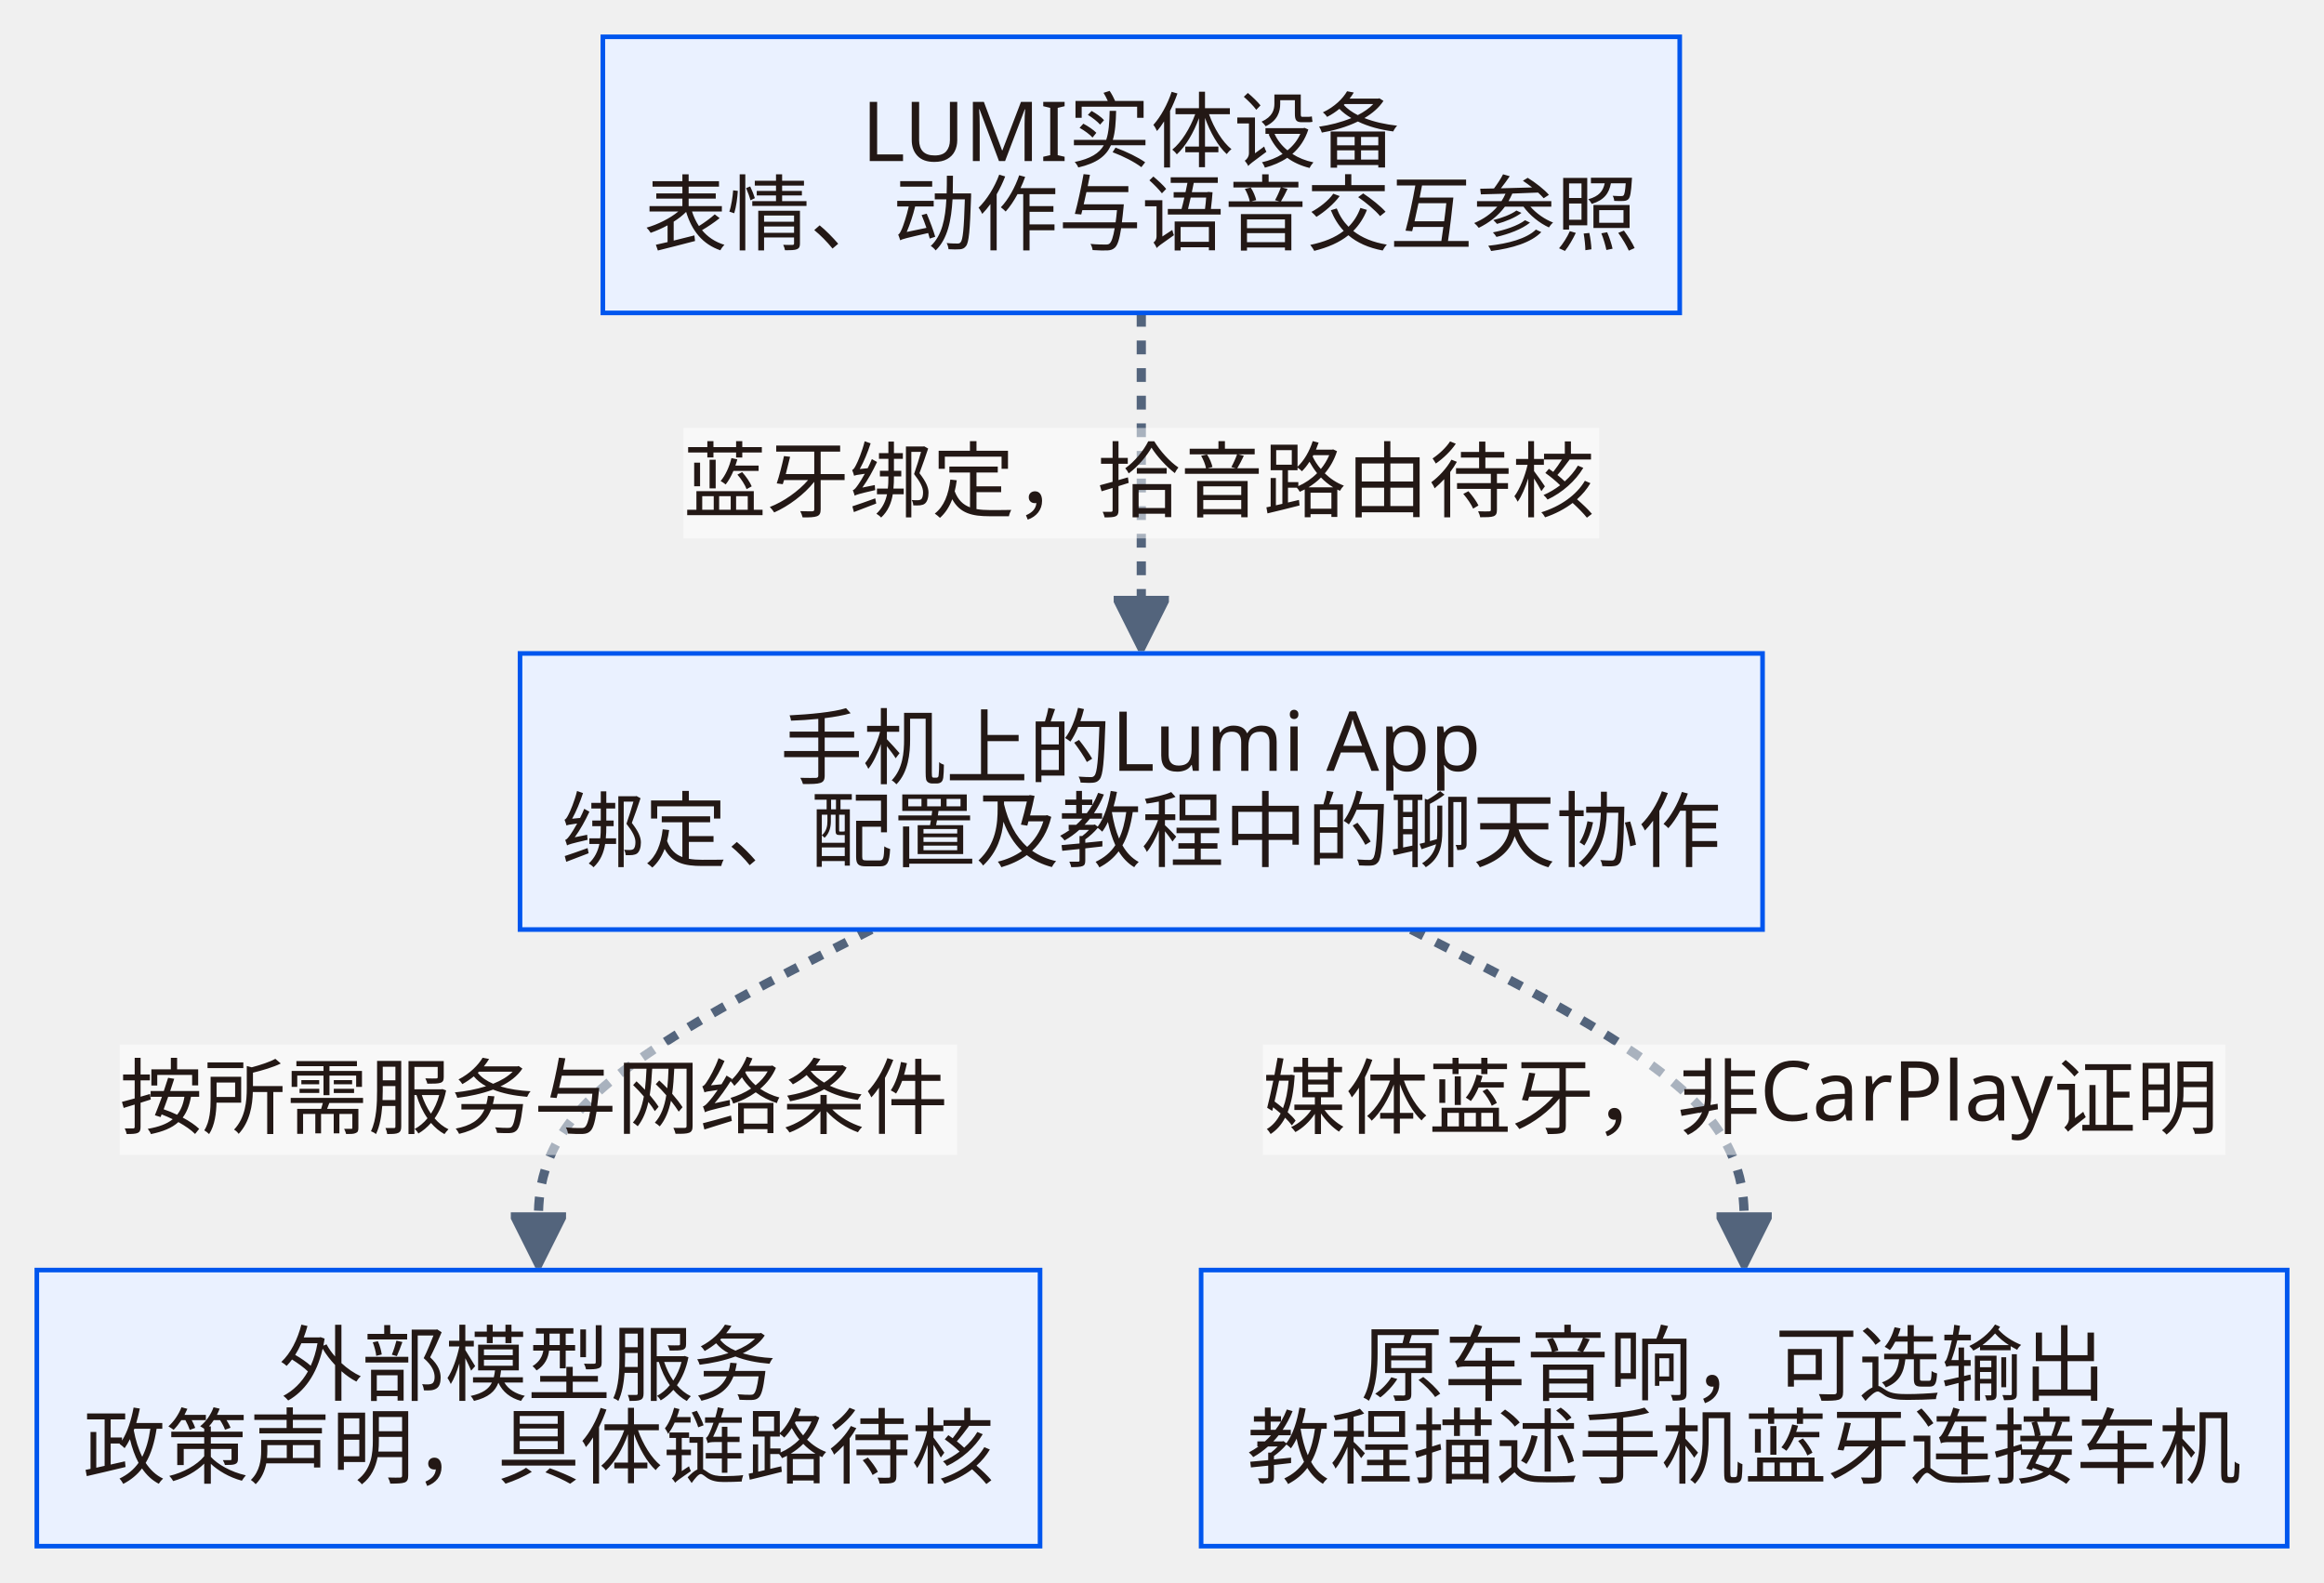
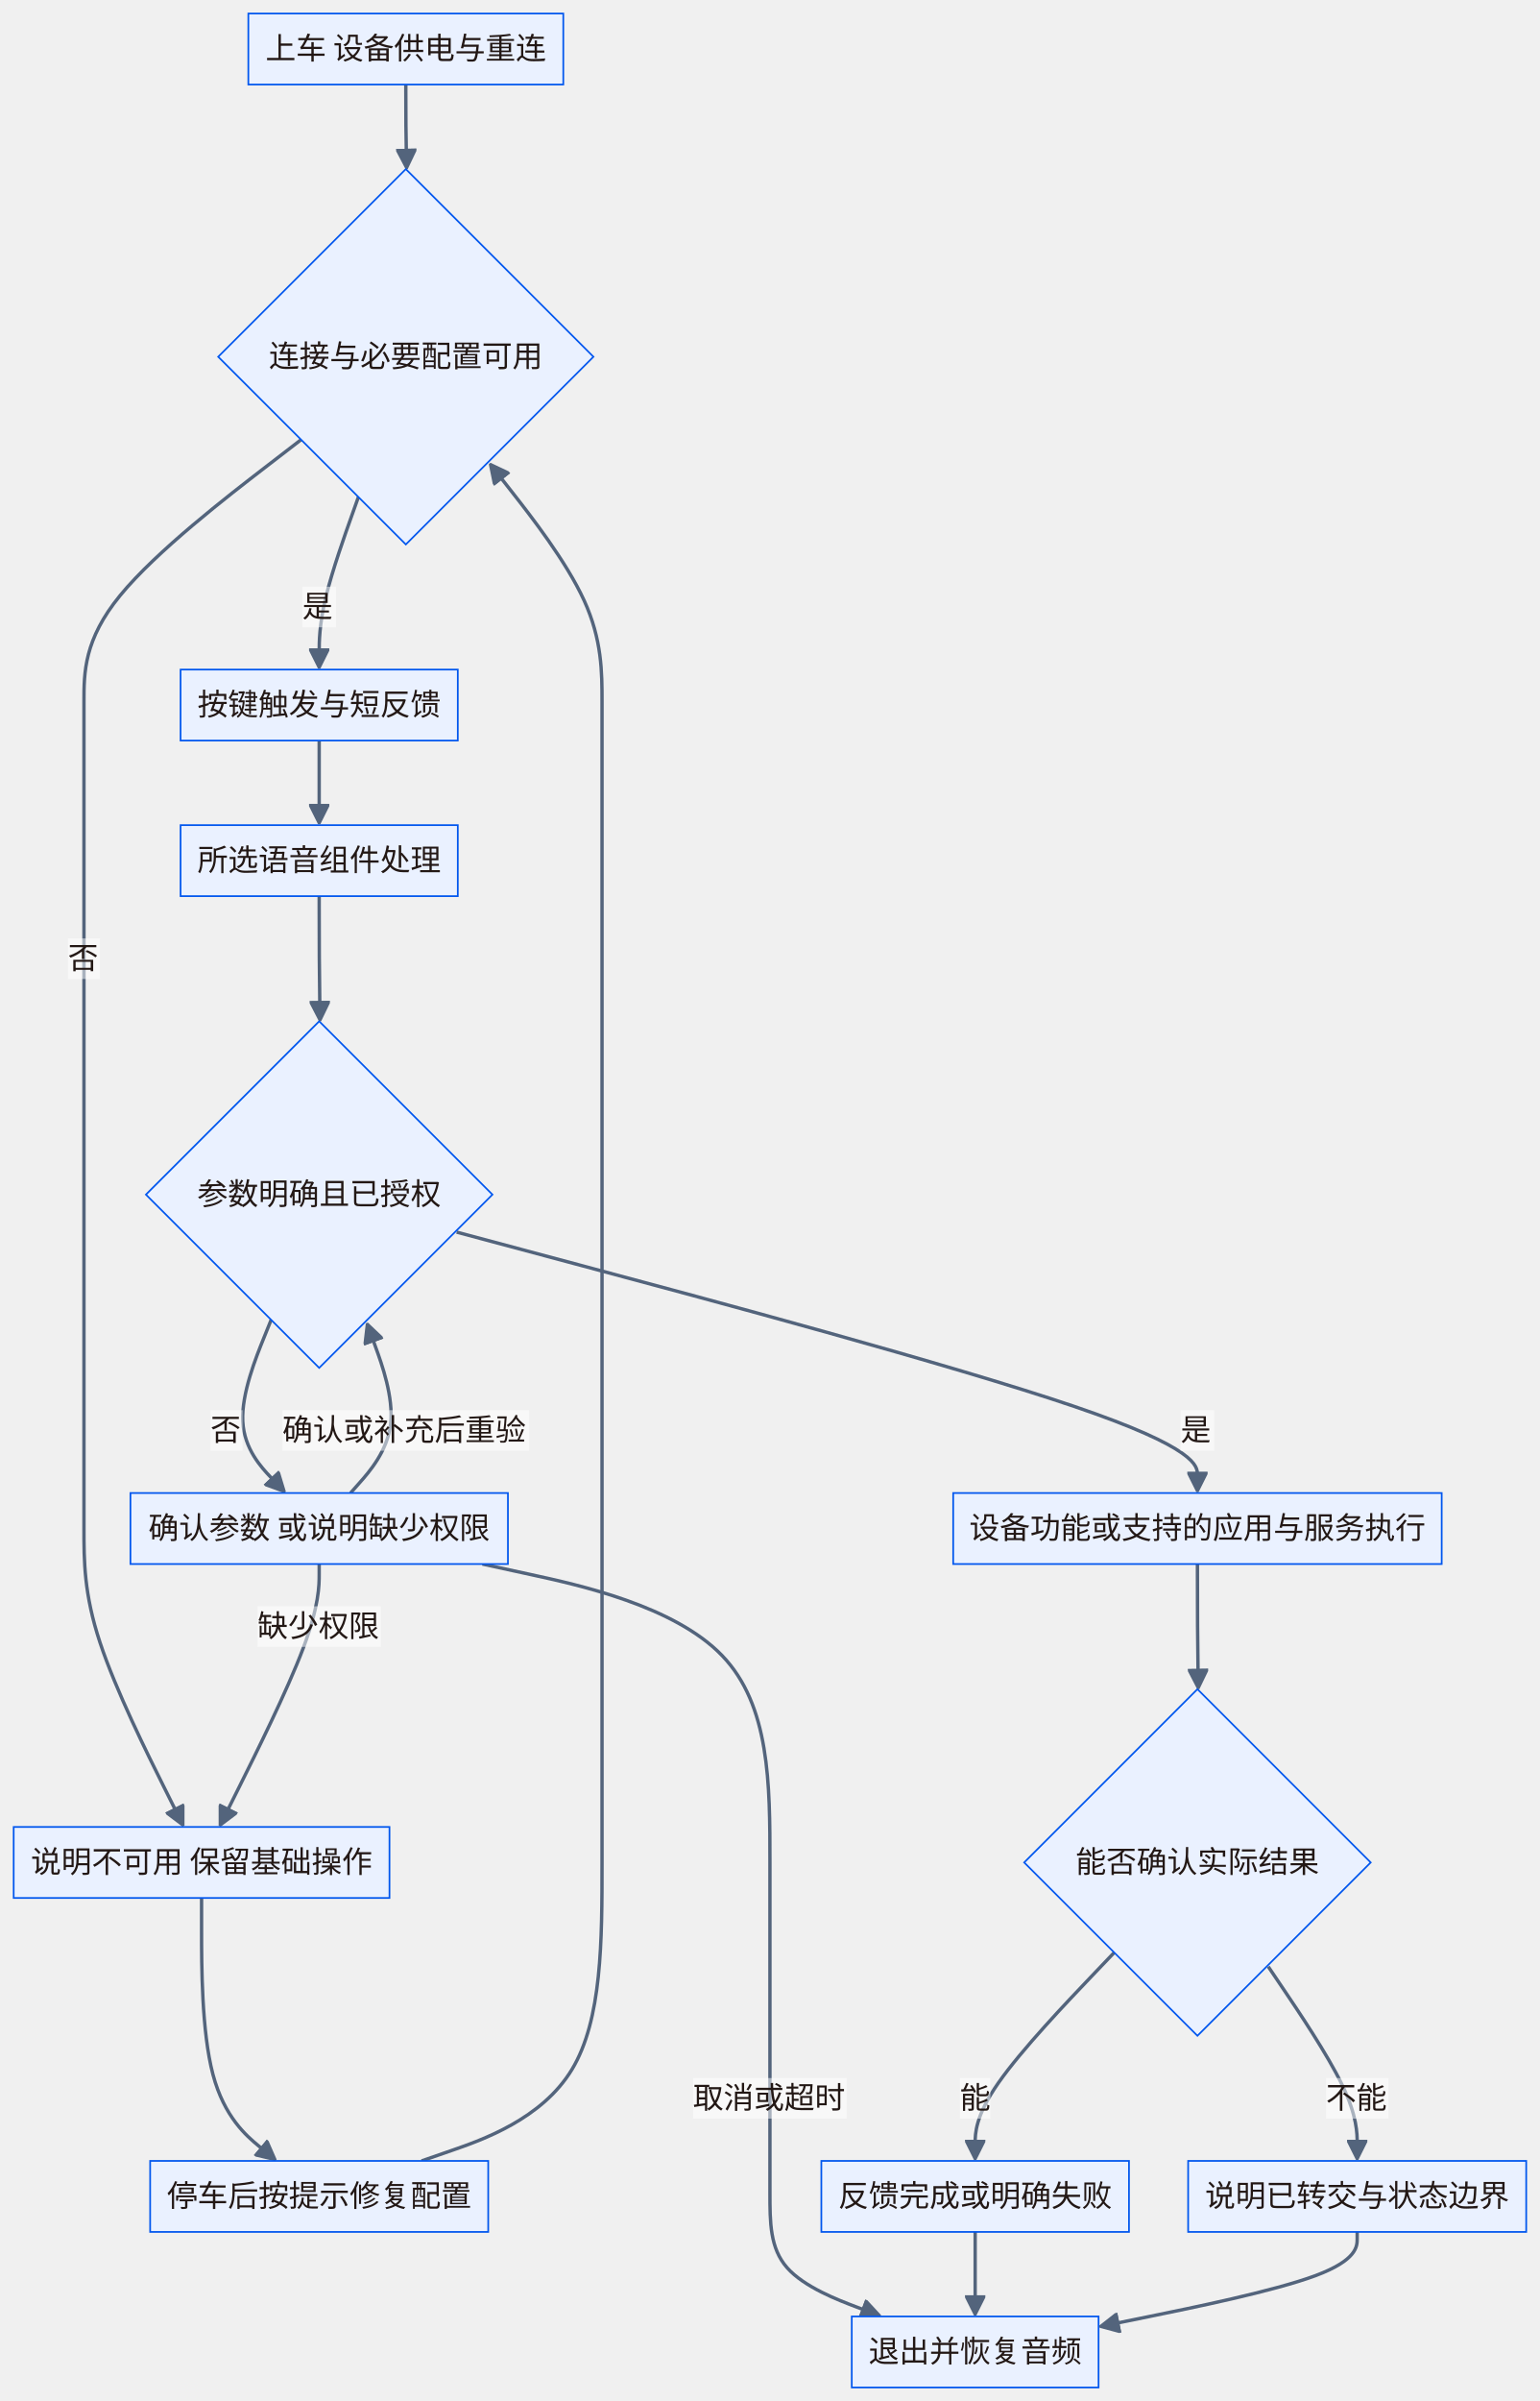
- <svg xmlns="http://www.w3.org/2000/svg" aria-roledescription="flowchart-v2" role="graphics-document document" viewBox="-8 -8 505 344" height="344" width="505" id="researchFigure8">
+ <svg xmlns="http://www.w3.org/2000/svg" aria-roledescription="flowchart-v2" role="graphics-document document" viewBox="-8 -8 910.827 1420" height="1420" width="911" id="researchFigure8">
  <style>#researchFigure8{font-family:Microsoft YaHei,PingFang SC,sans-serif;font-size:18px;fill:#231815;}#researchFigure8 .error-icon{fill:#F4F7FC;}#researchFigure8 .error-text{fill:#0b0803;stroke:#0b0803;}#researchFigure8 .edge-thickness-normal{stroke-width:2px;}#researchFigure8 .edge-thickness-thick{stroke-width:3.5px;}#researchFigure8 .edge-pattern-solid{stroke-dasharray:0;}#researchFigure8 .edge-pattern-dashed{stroke-dasharray:3;}#researchFigure8 .edge-pattern-dotted{stroke-dasharray:2;}#researchFigure8 .marker{fill:#53647C;stroke:#53647C;}#researchFigure8 .marker.cross{stroke:#53647C;}#researchFigure8 svg{font-family:Microsoft YaHei,PingFang SC,sans-serif;font-size:18px;}#researchFigure8 .label{font-family:Microsoft YaHei,PingFang SC,sans-serif;color:#231815;}#researchFigure8 .cluster-label text{fill:#0b0803;}#researchFigure8 .cluster-label span,#researchFigure8 p{color:#0b0803;}#researchFigure8 .label text,#researchFigure8 span,#researchFigure8 p{fill:#231815;color:#231815;}#researchFigure8 .node rect,#researchFigure8 .node circle,#researchFigure8 .node ellipse,#researchFigure8 .node polygon,#researchFigure8 .node path{fill:#EAF1FF;stroke:#0056EE;stroke-width:1px;}#researchFigure8 .flowchart-label text{text-anchor:middle;}#researchFigure8 .node .katex path{fill:#000;stroke:#000;stroke-width:1px;}#researchFigure8 .node .label{text-align:center;}#researchFigure8 .node.clickable{cursor:pointer;}#researchFigure8 .arrowheadPath{fill:#0b0b0b;}#researchFigure8 .edgePath .path{stroke:#53647C;stroke-width:2.0px;}#researchFigure8 .flowchart-link{stroke:#53647C;fill:none;}#researchFigure8 .edgeLabel{background-color:#FFFFFF;text-align:center;}#researchFigure8 .edgeLabel rect{opacity:0.5;background-color:#FFFFFF;fill:#FFFFFF;}#researchFigure8 .labelBkg{background-color:rgba(255, 255, 255, 0.5);}#researchFigure8 .cluster rect{fill:#F8FAFF;stroke:#AABDE0;stroke-width:1px;}#researchFigure8 .cluster text{fill:#0b0803;}#researchFigure8 .cluster span,#researchFigure8 p{color:#0b0803;}#researchFigure8 div.mermaidTooltip{position:absolute;text-align:center;max-width:200px;padding:2px;font-family:Microsoft YaHei,PingFang SC,sans-serif;font-size:12px;background:#F4F7FC;border:1px solid hsl(217.5, 17.143%, 87.255%);border-radius:2px;pointer-events:none;z-index:100;}#researchFigure8 .flowchartTitleText{text-anchor:middle;font-size:18px;fill:#231815;}#researchFigure8 :root{--mermaid-font-family:Microsoft YaHei,PingFang SC,sans-serif;}</style>
  <g>
    <marker orient="auto" markerHeight="12" markerWidth="12" markerUnits="userSpaceOnUse" refY="5" refX="6" viewBox="0 0 10 10" class="marker flowchart" id="researchFigure8_flowchart-pointEnd">
      <path style="stroke-width: 1; stroke-dasharray: 1, 0;" class="arrowMarkerPath" d="M 0 0 L 10 5 L 0 10 z" />
    </marker>
    <marker orient="auto" markerHeight="12" markerWidth="12" markerUnits="userSpaceOnUse" refY="5" refX="4.5" viewBox="0 0 10 10" class="marker flowchart" id="researchFigure8_flowchart-pointStart">
      <path style="stroke-width: 1; stroke-dasharray: 1, 0;" class="arrowMarkerPath" d="M 0 5 L 10 10 L 10 0 z" />
    </marker>
    <marker orient="auto" markerHeight="11" markerWidth="11" markerUnits="userSpaceOnUse" refY="5" refX="11" viewBox="0 0 10 10" class="marker flowchart" id="researchFigure8_flowchart-circleEnd">
      <circle style="stroke-width: 1; stroke-dasharray: 1, 0;" class="arrowMarkerPath" r="5" cy="5" cx="5" />
    </marker>
    <marker orient="auto" markerHeight="11" markerWidth="11" markerUnits="userSpaceOnUse" refY="5" refX="-1" viewBox="0 0 10 10" class="marker flowchart" id="researchFigure8_flowchart-circleStart">
      <circle style="stroke-width: 1; stroke-dasharray: 1, 0;" class="arrowMarkerPath" r="5" cy="5" cx="5" />
    </marker>
    <marker orient="auto" markerHeight="11" markerWidth="11" markerUnits="userSpaceOnUse" refY="5.2" refX="12" viewBox="0 0 11 11" class="marker cross flowchart" id="researchFigure8_flowchart-crossEnd">
      <path style="stroke-width: 2; stroke-dasharray: 1, 0;" class="arrowMarkerPath" d="M 1,1 l 9,9 M 10,1 l -9,9" />
    </marker>
    <marker orient="auto" markerHeight="11" markerWidth="11" markerUnits="userSpaceOnUse" refY="5.2" refX="-1" viewBox="0 0 11 11" class="marker cross flowchart" id="researchFigure8_flowchart-crossStart">
      <path style="stroke-width: 2; stroke-dasharray: 1, 0;" class="arrowMarkerPath" d="M 1,1 l 9,9 M 10,1 l -9,9" />
    </marker>
    <g class="root">
      <g class="clusters" />
      <g class="edgePaths">
-         <path marker-end="url(#researchFigure8_flowchart-pointEnd)" style="fill:none;stroke-width:2px;stroke-dasharray:3;" class="edge-thickness-normal edge-pattern-dotted flowchart-link LS-DEVICE LE-PHONE" id="L-DEVICE-PHONE-0" d="M240,60L240,66.167C240,72.333,240,84.667,240,96.117C240,107.567,240,118.133,240,123.417L240,128.7" />
-         <path marker-end="url(#researchFigure8_flowchart-pointEnd)" style="fill:none;stroke-width:2px;stroke-dasharray:3;" class="edge-thickness-normal edge-pattern-dotted flowchart-link LS-PHONE LE-SERVICE" id="L-PHONE-SERVICE-0" d="M181.343,194L169.286,200.167C157.229,206.333,133.114,218.667,121.057,230.117C109,241.567,109,252.133,109,257.417L109,262.7" />
-         <path marker-end="url(#researchFigure8_flowchart-pointEnd)" style="fill:none;stroke-width:2px;stroke-dasharray:3;" class="edge-thickness-normal edge-pattern-dotted flowchart-link LS-PHONE LE-CAR" id="L-PHONE-CAR-0" d="M298.657,194L310.714,200.167C322.771,206.333,346.886,218.667,358.943,230.117C371,241.567,371,252.133,371,257.417L371,262.7" />
+         <path marker-end="url(#researchFigure8_flowchart-pointEnd)" style="fill:none;" class="edge-thickness-normal edge-pattern-solid flowchart-link LS-A LE-B" id="L-A-B-0" d="M231.996,42L231.996,46.167C231.996,50.333,231.996,58.667,232.062,66.2C232.128,73.734,232.26,80.467,232.326,83.834L232.392,87.201" />
+         <path marker-end="url(#researchFigure8_flowchart-pointEnd)" style="fill:none;" class="edge-thickness-normal edge-pattern-solid flowchart-link LS-B LE-X" id="L-B-X-0" d="M170.04,252.044L148.63,268.537C127.221,285.029,84.402,318.015,62.992,344.174C41.583,370.333,41.583,389.667,41.583,407C41.583,424.333,41.583,439.667,41.583,455C41.583,470.333,41.583,485.667,41.583,503C41.583,520.333,41.583,539.667,41.583,572.583C41.583,605.5,41.583,652,41.583,698.5C41.583,745,41.583,791.5,41.583,824.417C41.583,857.333,41.583,876.667,41.583,896C41.583,915.333,41.583,934.667,51.039,963.293C60.496,991.919,79.41,1029.838,88.867,1048.798L98.324,1067.757" />
+         <path marker-end="url(#researchFigure8_flowchart-pointEnd)" style="fill:none;" class="edge-thickness-normal edge-pattern-solid flowchart-link LS-X LE-Y" id="L-X-Y-0" d="M111.164,1114.5L111.164,1134.25C111.164,1154,111.164,1193.5,117.884,1218.851C124.603,1244.202,138.042,1255.404,144.762,1261.005L151.481,1266.606" />
+         <path marker-end="url(#researchFigure8_flowchart-pointEnd)" style="fill:none;" class="edge-thickness-normal edge-pattern-solid flowchart-link LS-Y LE-B" id="L-Y-B-0" d="M241.331,1270L259.122,1263.833C276.913,1257.667,312.495,1245.333,330.286,1215.917C348.077,1186.5,348.077,1140,348.077,1093.5C348.077,1047,348.077,1000.5,348.077,967.583C348.077,934.667,348.077,915.333,348.077,896C348.077,876.667,348.077,857.333,348.077,824.417C348.077,791.5,348.077,745,348.077,698.5C348.077,652,348.077,605.5,348.077,572.583C348.077,539.667,348.077,520.333,348.077,503C348.077,485.667,348.077,470.333,348.077,455C348.077,439.667,348.077,424.333,348.077,407C348.077,389.667,348.077,370.333,337.49,347.147C326.903,323.96,305.729,296.921,295.142,283.401L284.555,269.881" />
+         <path marker-end="url(#researchFigure8_flowchart-pointEnd)" style="fill:none;" class="edge-thickness-normal edge-pattern-solid flowchart-link LS-B LE-C" id="L-B-C-0" d="M203.945,285.949L200.078,296.791C196.212,307.633,188.479,329.316,184.612,345.442C180.746,361.567,180.746,372.133,180.746,377.417L180.746,382.7" />
+         <path marker-end="url(#researchFigure8_flowchart-pointEnd)" style="fill:none;" class="edge-thickness-normal edge-pattern-solid flowchart-link LS-C LE-D" id="L-C-D-0" d="M180.746,430L180.746,434.167C180.746,438.333,180.746,446.667,180.746,454.117C180.746,461.567,180.746,468.133,180.746,471.417L180.746,474.7" />
+         <path marker-end="url(#researchFigure8_flowchart-pointEnd)" style="fill:none;" class="edge-thickness-normal edge-pattern-solid flowchart-link LS-D LE-E" id="L-D-E-0" d="M180.746,522L180.746,528.167C180.746,534.333,180.746,546.667,180.817,558.2C180.889,569.733,181.032,580.467,181.103,585.834L181.175,591.2" />
+         <path marker-end="url(#researchFigure8_flowchart-pointEnd)" style="fill:none;" class="edge-thickness-normal edge-pattern-solid flowchart-link LS-E LE-F" id="L-E-F-0" d="M152.325,772.579L147.923,783.483C143.521,794.386,134.718,816.193,135.539,832.621C136.36,849.05,146.806,860.099,152.029,865.624L157.252,871.149" />
+         <path marker-end="url(#researchFigure8_flowchart-pointEnd)" style="fill:none;" class="edge-thickness-normal edge-pattern-solid flowchart-link LS-F LE-E" id="L-F-E-0" d="M199.302,875L204.751,868.833C210.2,862.667,221.098,850.333,222.979,834.324C224.861,818.314,217.726,798.629,214.158,788.786L210.591,778.943" />
+         <path marker-end="url(#researchFigure8_flowchart-pointEnd)" style="fill:none;" class="edge-thickness-normal edge-pattern-solid flowchart-link LS-F LE-X" id="L-F-X-0" d="M180.746,917L180.746,923.167C180.746,929.333,180.746,941.667,171.289,966.793C161.832,991.919,142.918,1029.838,133.461,1048.798L124.004,1067.757" />
+         <path marker-end="url(#researchFigure8_flowchart-pointEnd)" style="fill:none;" class="edge-thickness-normal edge-pattern-solid flowchart-link LS-F LE-Z" id="L-F-Z-0" d="M277.296,917L305.648,923.167C334,929.333,390.704,941.667,419.057,971.083C447.409,1000.5,447.409,1047,447.409,1093.5C447.409,1140,447.409,1186.5,447.409,1219.417C447.409,1252.333,447.409,1271.667,447.409,1289C447.409,1306.333,447.409,1321.667,457.581,1333.187C467.753,1344.707,488.097,1352.415,498.269,1356.269L508.441,1360.122" />
+         <path marker-end="url(#researchFigure8_flowchart-pointEnd)" style="fill:none;" class="edge-thickness-normal edge-pattern-solid flowchart-link LS-E LE-G" id="L-E-G-0" d="M262.051,720.695L335.097,740.246C408.143,759.797,554.235,798.898,627.281,823.732C700.327,848.567,700.327,859.133,700.327,864.417L700.327,869.7" />
+         <path marker-end="url(#researchFigure8_flowchart-pointEnd)" style="fill:none;" class="edge-thickness-normal edge-pattern-solid flowchart-link LS-G LE-H" id="L-G-H-0" d="M700.327,917L700.327,923.167C700.327,929.333,700.327,941.667,700.399,953.2C700.47,964.733,700.613,975.467,700.685,980.834L700.756,986.2" />
+         <path marker-end="url(#researchFigure8_flowchart-pointEnd)" style="fill:none;" class="edge-thickness-normal edge-pattern-solid flowchart-link LS-H LE-I" id="L-H-I-0" d="M651.09,1146.763L637.38,1161.136C623.669,1175.509,596.248,1204.254,582.538,1223.91C568.827,1243.567,568.827,1254.133,568.827,1259.417L568.827,1264.7" />
+         <path marker-end="url(#researchFigure8_flowchart-pointEnd)" style="fill:none;" class="edge-thickness-normal edge-pattern-solid flowchart-link LS-H LE-J" id="L-H-J-0" d="M742.221,1155.106L750.989,1168.088C759.757,1181.071,777.292,1207.035,786.06,1225.301C794.827,1243.567,794.827,1254.133,794.827,1259.417L794.827,1264.7" />
+         <path marker-end="url(#researchFigure8_flowchart-pointEnd)" style="fill:none;" class="edge-thickness-normal edge-pattern-solid flowchart-link LS-I LE-Z" id="L-I-Z-0" d="M568.827,1312L568.827,1316.167C568.827,1320.333,568.827,1328.667,568.827,1336.117C568.827,1343.567,568.827,1350.133,568.827,1353.417L568.827,1356.7" />
+         <path marker-end="url(#researchFigure8_flowchart-pointEnd)" style="fill:none;" class="edge-thickness-normal edge-pattern-solid flowchart-link LS-J LE-Z" id="L-J-Z-0" d="M794.827,1312L794.827,1316.167C794.827,1320.333,794.827,1328.667,770.193,1337.847C745.558,1347.028,696.289,1357.056,671.655,1362.07L647.021,1367.085" />
      </g>
      <g class="edgeLabels">
-         <g transform="translate(240, 97)" class="edgeLabel">
-           <g transform="translate(-99.5, -12)" class="label">
-             <rect height="24" width="199" ry="0" rx="0" />
-             <text style="">
-               <tspan class="row" x="0" dy="1em" xml:space="preserve">蓝牙绑定，拾音路由待核</tspan>
-             </text>
-           </g>
-         </g>
-         <g transform="translate(109, 231)" class="edgeLabel">
-           <g transform="translate(-91, -12)" class="label">
-             <rect height="24" width="182" ry="0" rx="0" />
-             <text style="">
-               <tspan class="row" x="0" dy="1em" xml:space="preserve">按所需服务与网络条件</tspan>
-             </text>
-           </g>
-         </g>
-         <g transform="translate(371, 231)" class="edgeLabel">
-           <g transform="translate(-104.5781, -12)" class="label">
-             <rect height="24" width="209.156" ry="0" rx="0" />
-             <text style="">
-               <tspan class="row" x="0" dy="1em" xml:space="preserve">媒体蓝牙，非CarPlay证明</tspan>
+         <g class="edgeLabel">
+           <g transform="translate(0, 0)" class="label">
+             <rect height="0" width="0" ry="0" rx="0" />
+             <text style="">
+               <tspan class="row" x="0" dy="1em" xml:space="preserve" />
+             </text>
+           </g>
+         </g>
+         <g transform="translate(41.58252, 559)" class="edgeLabel">
+           <g transform="translate(-9.5, -12)" class="label">
+             <rect height="24" width="19" ry="0" rx="0" />
+             <text style="">
+               <tspan class="row" x="0" dy="1em" xml:space="preserve">否</tspan>
+             </text>
+           </g>
+         </g>
+         <g class="edgeLabel">
+           <g transform="translate(0, 0)" class="label">
+             <rect height="0" width="0" ry="0" rx="0" />
+             <text style="">
+               <tspan class="row" x="0" dy="1em" xml:space="preserve" />
+             </text>
+           </g>
+         </g>
+         <g class="edgeLabel">
+           <g transform="translate(0, 0)" class="label">
+             <rect height="0" width="0" ry="0" rx="0" />
+             <text style="">
+               <tspan class="row" x="0" dy="1em" xml:space="preserve" />
+             </text>
+           </g>
+         </g>
+         <g transform="translate(180.7456, 351)" class="edgeLabel">
+           <g transform="translate(-10, -12)" class="label">
+             <rect height="24" width="20" ry="0" rx="0" />
+             <text style="">
+               <tspan class="row" x="0" dy="1em" xml:space="preserve">是</tspan>
+             </text>
+           </g>
+         </g>
+         <g class="edgeLabel">
+           <g transform="translate(0, 0)" class="label">
+             <rect height="0" width="0" ry="0" rx="0" />
+             <text style="">
+               <tspan class="row" x="0" dy="1em" xml:space="preserve" />
+             </text>
+           </g>
+         </g>
+         <g class="edgeLabel">
+           <g transform="translate(0, 0)" class="label">
+             <rect height="0" width="0" ry="0" rx="0" />
+             <text style="">
+               <tspan class="row" x="0" dy="1em" xml:space="preserve" />
+             </text>
+           </g>
+         </g>
+         <g transform="translate(125.9141, 838)" class="edgeLabel">
+           <g transform="translate(-9.5, -12)" class="label">
+             <rect height="24" width="19" ry="0" rx="0" />
+             <text style="">
+               <tspan class="row" x="0" dy="1em" xml:space="preserve">否</tspan>
+             </text>
+           </g>
+         </g>
+         <g transform="translate(231.9956, 838)" class="edgeLabel">
+           <g transform="translate(-73, -12)" class="label">
+             <rect height="24" width="145.932" ry="0" rx="0" />
+             <text style="">
+               <tspan class="row" x="0" dy="1em" xml:space="preserve">确认或补充后重验</tspan>
+             </text>
+           </g>
+         </g>
+         <g transform="translate(180.7456, 954)" class="edgeLabel">
+           <g transform="translate(-36.5, -12)" class="label">
+             <rect height="24" width="72.971" ry="0" rx="0" />
+             <text style="">
+               <tspan class="row" x="0" dy="1em" xml:space="preserve">缺少权限</tspan>
+             </text>
+           </g>
+         </g>
+         <g transform="translate(447.4087, 1233)" class="edgeLabel">
+           <g transform="translate(-45.5, -12)" class="label">
+             <rect height="24" width="90.961" ry="0" rx="0" />
+             <text style="">
+               <tspan class="row" x="0" dy="1em" xml:space="preserve">取消或超时</tspan>
+             </text>
+           </g>
+         </g>
+         <g transform="translate(700.3271, 838)" class="edgeLabel">
+           <g transform="translate(-10, -12)" class="label">
+             <rect height="24" width="20" ry="0" rx="0" />
+             <text style="">
+               <tspan class="row" x="0" dy="1em" xml:space="preserve">是</tspan>
+             </text>
+           </g>
+         </g>
+         <g class="edgeLabel">
+           <g transform="translate(0, 0)" class="label">
+             <rect height="0" width="0" ry="0" rx="0" />
+             <text style="">
+               <tspan class="row" x="0" dy="1em" xml:space="preserve" />
+             </text>
+           </g>
+         </g>
+         <g transform="translate(568.8271, 1233)" class="edgeLabel">
+           <g transform="translate(-9, -12)" class="label">
+             <rect height="24" width="18" ry="0" rx="0" />
+             <text style="">
+               <tspan class="row" x="0" dy="1em" xml:space="preserve">能</tspan>
+             </text>
+           </g>
+         </g>
+         <g transform="translate(794.8271, 1233)" class="edgeLabel">
+           <g transform="translate(-18.5, -12)" class="label">
+             <rect height="24" width="36.991" ry="0" rx="0" />
+             <text style="">
+               <tspan class="row" x="0" dy="1em" xml:space="preserve">不能</tspan>
+             </text>
+           </g>
+         </g>
+         <g class="edgeLabel">
+           <g transform="translate(0, 0)" class="label">
+             <rect height="0" width="0" ry="0" rx="0" />
+             <text style="">
+               <tspan class="row" x="0" dy="1em" xml:space="preserve" />
+             </text>
+           </g>
+         </g>
+         <g class="edgeLabel">
+           <g transform="translate(0, 0)" class="label">
+             <rect height="0" width="0" ry="0" rx="0" />
+             <text style="">
+               <tspan class="row" x="0" dy="1em" xml:space="preserve" />
            </text>
          </g>
        </g>
      </g>
      <g class="nodes">
-         <g transform="translate(240, 30)" data-id="DEVICE" data-node="true" id="flowchart-DEVICE-352" class="node default default flowchart-label">
-           <rect height="60" width="234" y="-30" x="-117" ry="0" rx="0" style="" class="basic label-container" />
-           <g transform="translate(0, -21)" style="" class="label">
-             <rect />
-             <text style="">
-               <tspan class="row" x="0" dy="1em" xml:space="preserve">LUMI实体设备</tspan>
-               <tspan class="row" x="0" dy="1em" xml:space="preserve">表情、动作与语音交互参照</tspan>
-             </text>
-           </g>
-         </g>
-         <g transform="translate(240, 164)" data-id="PHONE" data-node="true" id="flowchart-PHONE-353" class="node default default flowchart-label">
-           <rect height="60" width="270" y="-30" x="-135" ry="0" rx="0" style="" class="basic label-container" />
-           <g transform="translate(0, -21)" style="" class="label">
-             <rect />
-             <text style="">
-               <tspan class="row" x="0" dy="1em" xml:space="preserve">手机上的Lumi App</tspan>
-               <tspan class="row" x="0" dy="1em" xml:space="preserve">绑定、配置及教程中的聊天协作</tspan>
-             </text>
-           </g>
-         </g>
-         <g transform="translate(109, 298)" data-id="SERVICE" data-node="true" id="flowchart-SERVICE-354" class="node default default flowchart-label">
-           <rect height="60" width="218" y="-30" x="-109" ry="0" rx="0" style="" class="basic label-container" />
-           <g transform="translate(0, -21)" style="" class="label">
-             <rect />
-             <text style="">
-               <tspan class="row" x="0" dy="1em" xml:space="preserve">外部模型服务</tspan>
-               <tspan class="row" x="0" dy="1em" xml:space="preserve">政策声明，具体链路待核</tspan>
-             </text>
-           </g>
-         </g>
-         <g transform="translate(371, 298)" data-id="CAR" data-node="true" id="flowchart-CAR-355" class="node default default flowchart-label">
-           <rect height="60" width="236" y="-30" x="-118" ry="0" rx="0" style="" class="basic label-container" />
-           <g transform="translate(0, -21)" style="" class="label">
-             <rect />
-             <text style="">
-               <tspan class="row" x="0" dy="1em" xml:space="preserve">原车音响，可选输出</tspan>
-               <tspan class="row" x="0" dy="1em" xml:space="preserve">教程描述手机蓝牙连接车机</tspan>
+         <g transform="translate(231.9956, 21)" data-id="A" data-node="true" id="flowchart-A-208" class="node default default flowchart-label">
+           <rect height="42" width="186.326" y="-21" x="-93.163" ry="0" rx="0" style="" class="basic label-container" />
+           <g transform="translate(0, -12)" style="" class="label">
+             <rect />
+             <text style="">
+               <tspan class="row" x="0" dy="1em" xml:space="preserve">上车 设备供电与重连</tspan>
+             </text>
+           </g>
+         </g>
+         <g transform="translate(231.9956, 203)" data-id="B" data-node="true" id="flowchart-B-209" class="node default default flowchart-label">
+           <polygon style="" transform="translate(-111,111)" class="label-container" points="111,0 222,-111 111,-222 0,-111" />
+           <g transform="translate(0, -12)" style="" class="label">
+             <rect />
+             <text style="">
+               <tspan class="row" x="0" dy="1em" xml:space="preserve">连接与必要配置可用</tspan>
+             </text>
+           </g>
+         </g>
+         <g transform="translate(111.1641, 1093.5)" data-id="X" data-node="true" id="flowchart-X-211" class="node default default flowchart-label">
+           <rect height="42" width="222.328" y="-21" x="-111.164" ry="0" rx="0" style="" class="basic label-container" />
+           <g transform="translate(0, -12)" style="" class="label">
+             <rect />
+             <text style="">
+               <tspan class="row" x="0" dy="1em" xml:space="preserve">说明不可用 保留基础操作</tspan>
+             </text>
+           </g>
+         </g>
+         <g transform="translate(180.7456, 1291)" data-id="Y" data-node="true" id="flowchart-Y-213" class="node default default flowchart-label">
+           <rect height="42" width="200" y="-21" x="-100" ry="0" rx="0" style="" class="basic label-container" />
+           <g transform="translate(0, -12)" style="" class="label">
+             <rect />
+             <text style="">
+               <tspan class="row" x="0" dy="1em" xml:space="preserve">停车后按提示修复配置</tspan>
+             </text>
+           </g>
+         </g>
+         <g transform="translate(180.7456, 409)" data-id="C" data-node="true" id="flowchart-C-217" class="node default default flowchart-label">
+           <rect height="42" width="164" y="-21" x="-82" ry="0" rx="0" style="" class="basic label-container" />
+           <g transform="translate(0, -12)" style="" class="label">
+             <rect />
+             <text style="">
+               <tspan class="row" x="0" dy="1em" xml:space="preserve">按键触发与短反馈</tspan>
+             </text>
+           </g>
+         </g>
+         <g transform="translate(180.7456, 501)" data-id="D" data-node="true" id="flowchart-D-219" class="node default default flowchart-label">
+           <rect height="42" width="164" y="-21" x="-82" ry="0" rx="0" style="" class="basic label-container" />
+           <g transform="translate(0, -12)" style="" class="label">
+             <rect />
+             <text style="">
+               <tspan class="row" x="0" dy="1em" xml:space="preserve">所选语音组件处理</tspan>
+             </text>
+           </g>
+         </g>
+         <g transform="translate(180.7456, 698.5)" data-id="E" data-node="true" id="flowchart-E-221" class="node default default flowchart-label">
+           <polygon style="" transform="translate(-102.5,102.5)" class="label-container" points="102.5,0 205,-102.5 102.5,-205 0,-102.5" />
+           <g transform="translate(0, -12)" style="" class="label">
+             <rect />
+             <text style="">
+               <tspan class="row" x="0" dy="1em" xml:space="preserve">参数明确且已授权</tspan>
+             </text>
+           </g>
+         </g>
+         <g transform="translate(180.7456, 896)" data-id="F" data-node="true" id="flowchart-F-223" class="node default default flowchart-label">
+           <rect height="42" width="223.326" y="-21" x="-111.663" ry="0" rx="0" style="" class="basic label-container" />
+           <g transform="translate(0, -12)" style="" class="label">
+             <rect />
+             <text style="">
+               <tspan class="row" x="0" dy="1em" xml:space="preserve">确认参数 或说明缺少权限</tspan>
+             </text>
+           </g>
+         </g>
+         <g transform="translate(568.8271, 1383)" data-id="Z" data-node="true" id="flowchart-Z-229" class="node default default flowchart-label">
+           <rect height="42" width="146" y="-21" x="-73" ry="0" rx="0" style="" class="basic label-container" />
+           <g transform="translate(0, -12)" style="" class="label">
+             <rect />
+             <text style="">
+               <tspan class="row" x="0" dy="1em" xml:space="preserve">退出并恢复音频</tspan>
+             </text>
+           </g>
+         </g>
+         <g transform="translate(700.3271, 896)" data-id="G" data-node="true" id="flowchart-G-231" class="node default default flowchart-label">
+           <rect height="42" width="289" y="-21" x="-144.5" ry="0" rx="0" style="" class="basic label-container" />
+           <g transform="translate(0, -12)" style="" class="label">
+             <rect />
+             <text style="">
+               <tspan class="row" x="0" dy="1em" xml:space="preserve">设备功能或支持的应用与服务执行</tspan>
+             </text>
+           </g>
+         </g>
+         <g transform="translate(700.3271, 1093.5)" data-id="H" data-node="true" id="flowchart-H-233" class="node default default flowchart-label">
+           <polygon style="" transform="translate(-102.5,102.5)" class="label-container" points="102.5,0 205,-102.5 102.5,-205 0,-102.5" />
+           <g transform="translate(0, -12)" style="" class="label">
+             <rect />
+             <text style="">
+               <tspan class="row" x="0" dy="1em" xml:space="preserve">能否确认实际结果</tspan>
+             </text>
+           </g>
+         </g>
+         <g transform="translate(568.8271, 1291)" data-id="I" data-node="true" id="flowchart-I-235" class="node default default flowchart-label">
+           <rect height="42" width="182" y="-21" x="-91" ry="0" rx="0" style="" class="basic label-container" />
+           <g transform="translate(0, -12)" style="" class="label">
+             <rect />
+             <text style="">
+               <tspan class="row" x="0" dy="1em" xml:space="preserve">反馈完成或明确失败</tspan>
+             </text>
+           </g>
+         </g>
+         <g transform="translate(794.8271, 1291)" data-id="J" data-node="true" id="flowchart-J-237" class="node default default flowchart-label">
+           <rect height="42" width="200" y="-21" x="-100" ry="0" rx="0" style="" class="basic label-container" />
+           <g transform="translate(0, -12)" style="" class="label">
+             <rect />
+             <text style="">
+               <tspan class="row" x="0" dy="1em" xml:space="preserve">说明已转交与状态边界</tspan>
            </text>
          </g>
        </g>
      </g>
    </g>
  </g>
</svg>
